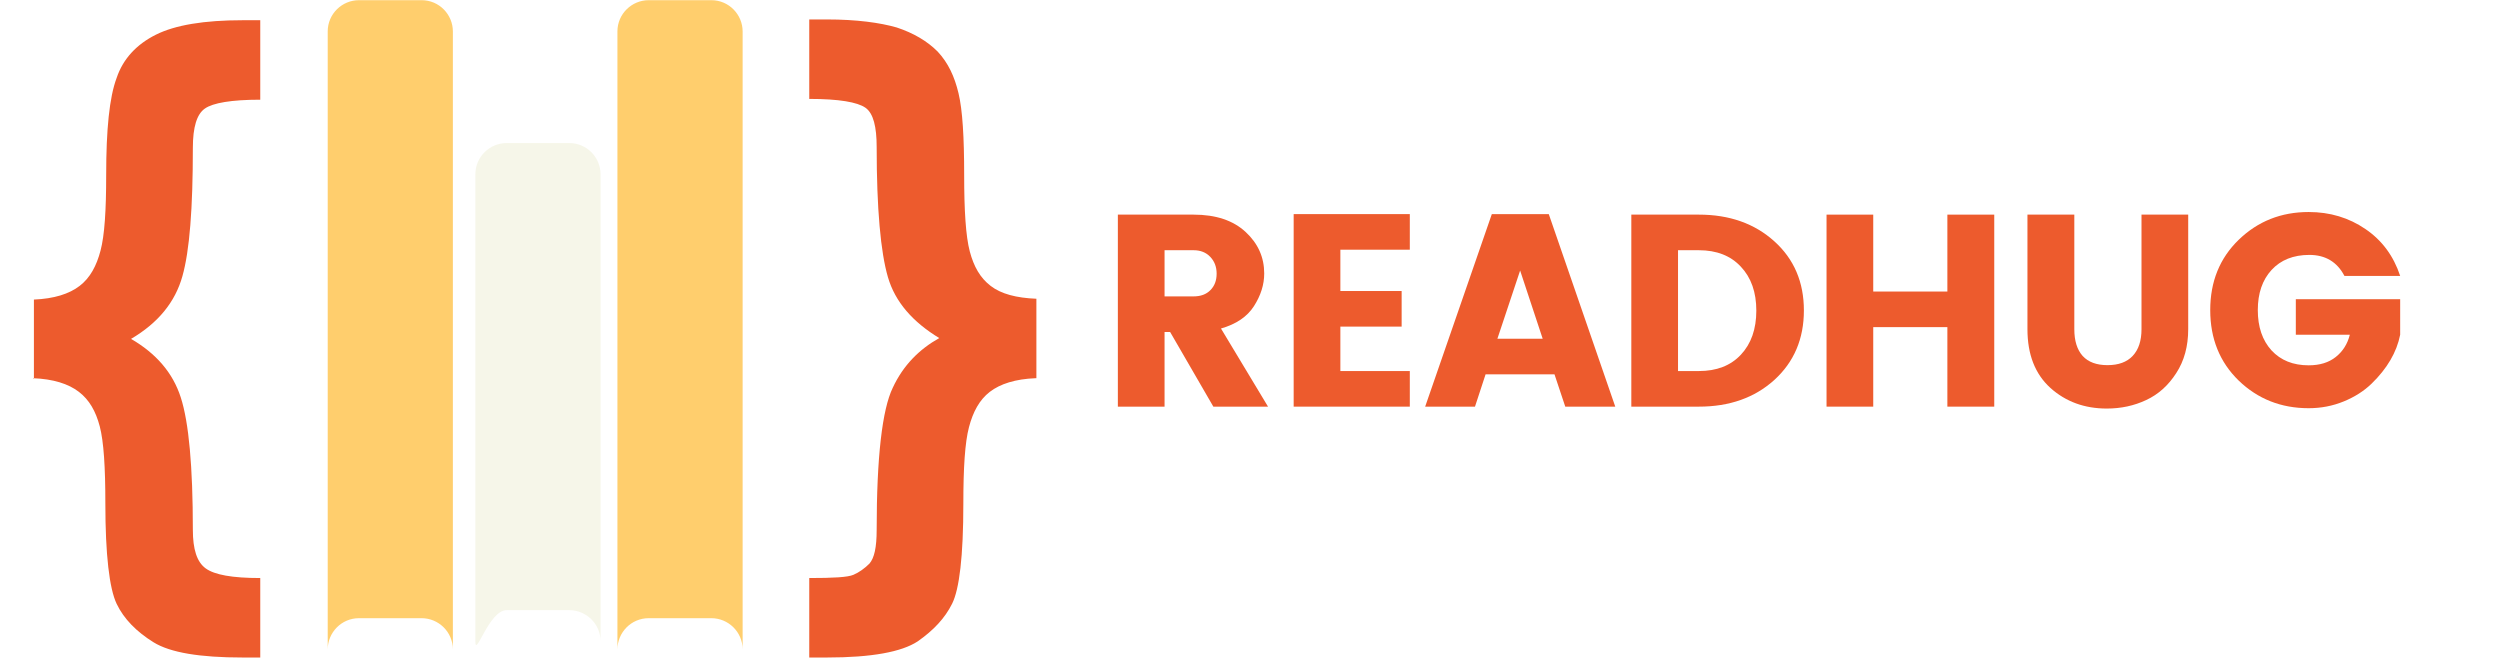
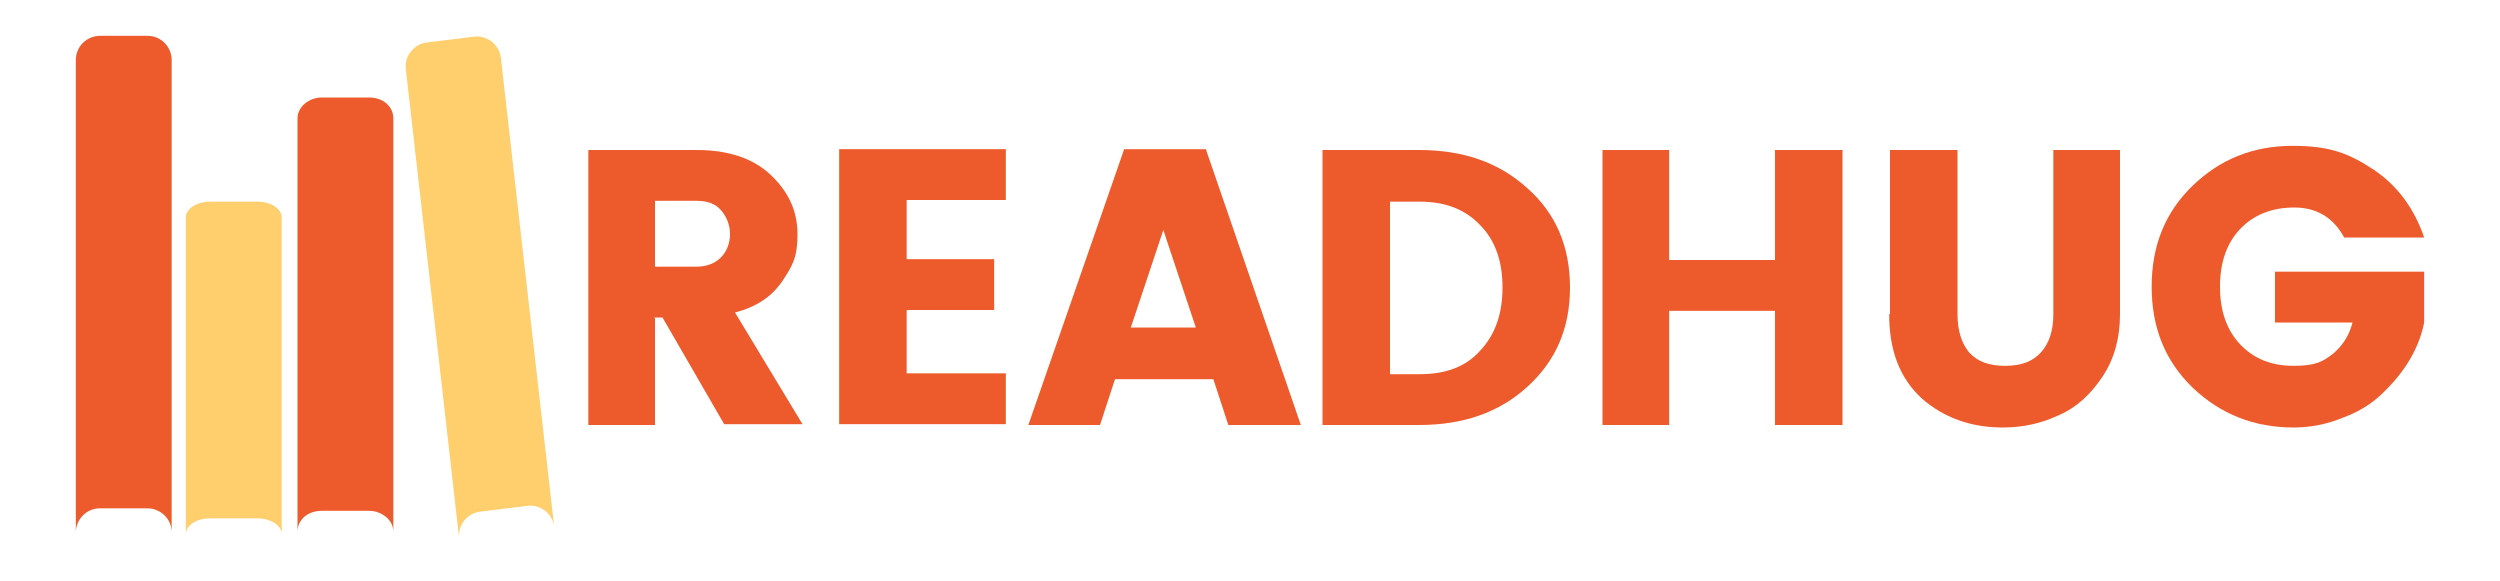
- <svg xmlns="http://www.w3.org/2000/svg" width="300" zoomAndPan="magnify" viewBox="0 0 224.88 60" height="80" preserveAspectRatio="xMidYMid meet" version="1.0">
-   <defs>
-     <g />
-     <clipPath id="e69e5026b2">
-       <path d="M 2 1 L 94 1 L 94 59.234 L 2 59.234 Z M 2 1 " clip-rule="nonzero" />
-     </clipPath>
-     <clipPath id="be8457b080">
-       <path d="M 29 0.016 L 41 0.016 L 41 59 L 29 59 Z M 29 0.016 " clip-rule="nonzero" />
-     </clipPath>
-     <clipPath id="77ff4cf958">
-       <path d="M 55 0.016 L 67 0.016 L 67 59 L 55 59 Z M 55 0.016 " clip-rule="nonzero" />
-     </clipPath>
-   </defs>
-   <g clip-path="url(#e69e5026b2)">
-     <path fill="#ed5b2d" d="M 93.215 34.039 L 93.215 26.887 C 91.41 26.816 90.035 26.453 89.098 25.73 C 88.156 25.008 87.582 23.996 87.219 22.625 C 86.859 21.254 86.715 18.941 86.715 15.762 C 86.715 12.367 86.57 9.91 86.207 8.395 C 85.848 6.879 85.27 5.648 84.328 4.641 C 83.391 3.699 82.164 2.977 80.645 2.473 C 79.129 2.039 77.035 1.75 74.363 1.75 L 72.773 1.75 L 72.773 8.902 C 75.445 8.902 77.105 9.191 77.828 9.695 C 78.551 10.199 78.84 11.43 78.84 13.234 C 78.84 18.797 79.199 22.699 79.852 24.938 C 80.5 27.176 82.09 28.98 84.473 30.426 C 82.668 31.438 81.223 32.883 80.285 34.906 C 79.344 36.855 78.84 41.117 78.84 47.691 C 78.84 49.281 78.625 50.219 78.191 50.723 C 77.758 51.156 77.25 51.52 76.746 51.734 C 76.238 51.953 74.938 52.023 72.773 52.023 L 72.773 59.176 L 74.363 59.176 C 78.406 59.176 81.078 58.672 82.523 57.73 C 83.969 56.719 84.98 55.637 85.629 54.336 C 86.281 53.035 86.641 50.074 86.641 45.309 C 86.641 42.129 86.785 39.816 87.148 38.445 C 87.508 37.07 88.086 35.988 89.023 35.266 C 89.965 34.543 91.336 34.109 93.141 34.039 Z M 2.922 34.039 C 4.727 34.109 6.102 34.543 7.039 35.266 C 7.977 35.988 8.555 37 8.918 38.371 C 9.277 39.746 9.422 42.055 9.422 45.309 C 9.422 49.93 9.785 52.965 10.434 54.336 C 11.086 55.707 12.238 56.863 13.758 57.805 C 15.273 58.742 17.945 59.176 21.773 59.176 L 23.363 59.176 L 23.363 52.023 C 20.836 52.023 19.246 51.734 18.453 51.156 C 17.656 50.578 17.297 49.426 17.297 47.691 C 17.297 41.984 16.934 38.012 16.211 35.773 C 15.492 33.531 13.973 31.801 11.734 30.5 C 14.191 29.055 15.707 27.176 16.355 24.863 C 17.008 22.555 17.297 18.727 17.297 13.309 C 17.297 11.43 17.656 10.273 18.379 9.77 C 19.102 9.262 20.762 8.973 23.363 8.973 L 23.363 1.82 L 21.773 1.82 C 18.309 1.82 15.707 2.254 13.973 3.121 C 12.238 3.988 11.012 5.289 10.434 7.023 C 9.785 8.758 9.496 11.645 9.496 15.762 C 9.496 18.941 9.352 21.18 8.988 22.555 C 8.629 23.926 8.051 25.008 7.109 25.73 C 6.172 26.453 4.801 26.887 2.992 26.961 L 2.992 34.109 Z M 2.922 34.039 " fill-opacity="1" fill-rule="nonzero" />
-   </g>
-   <g clip-path="url(#be8457b080)">
-     <path fill="#ffce6d" d="M 32.25 55.637 L 37.883 55.637 C 39.398 55.637 40.699 56.863 40.699 58.453 L 40.699 2.832 C 40.699 1.316 39.473 0.016 37.883 0.016 L 32.25 0.016 C 30.73 0.016 29.434 1.242 29.434 2.832 L 29.434 58.453 C 29.434 56.938 30.66 55.637 32.25 55.637 Z M 32.25 55.637 " fill-opacity="1" fill-rule="evenodd" />
-   </g>
-   <path fill="#f6f6e9" d="M 45.539 54.914 L 51.176 54.914 C 52.691 54.914 53.992 56.141 53.992 57.73 L 53.992 15.691 C 53.992 14.176 52.762 12.875 51.176 12.875 L 45.539 12.875 C 44.023 12.875 42.723 14.102 42.723 15.691 L 42.723 57.73 C 42.723 59.25 43.949 54.914 45.539 54.914 Z M 45.539 54.914 " fill-opacity="1" fill-rule="evenodd" />
-   <g clip-path="url(#77ff4cf958)">
-     <path fill="#ffce6d" d="M 58.324 55.637 L 63.961 55.637 C 65.477 55.637 66.777 56.863 66.777 58.453 L 66.777 2.832 C 66.777 1.316 65.547 0.016 63.961 0.016 L 58.324 0.016 C 56.809 0.016 55.508 1.242 55.508 2.832 L 55.508 58.453 C 55.508 56.938 56.734 55.637 58.324 55.637 Z M 58.324 55.637 " fill-opacity="1" fill-rule="evenodd" />
-   </g>
-   <g fill="#ed5b2d" fill-opacity="1">
-     <g transform="translate(98.70344, 36.59752)">
+ <svg xmlns="http://www.w3.org/2000/svg" version="1.1" viewBox="0 0 300 69.7">
+   <g>
+     <g id="katman_1">
      <g>
-         <path d="M 6.047 -6.719 L 6.047 0 L 1.844 0 L 1.844 -17.281 L 8.656 -17.281 C 10.664 -17.281 12.227 -16.758 13.344 -15.719 C 14.457 -14.688 15.016 -13.441 15.016 -11.984 C 15.016 -10.984 14.707 -10.004 14.094 -9.047 C 13.488 -8.098 12.5 -7.426 11.125 -7.031 L 15.359 0 L 10.438 0 L 6.547 -6.719 Z M 6.047 -14.078 L 6.047 -9.922 L 8.656 -9.922 C 9.301 -9.922 9.805 -10.109 10.172 -10.484 C 10.547 -10.859 10.734 -11.352 10.734 -11.969 C 10.734 -12.582 10.539 -13.086 10.156 -13.484 C 9.781 -13.879 9.281 -14.078 8.656 -14.078 Z M 6.047 -14.078 " />
+         <path fill="#ed5b2d" d="M78.6,38.2v12.8h-8V18h13c3.8,0,6.8,1,8.9,3,2.1,2,3.2,4.3,3.2,7.1s-.6,3.8-1.8,5.6c-1.2,1.8-3,3.1-5.7,3.8l8.1,13.4h-9.4l-7.4-12.8h-1ZM78.6,24.1v7.9h5c1.2,0,2.2-.4,2.9-1.1.7-.7,1.1-1.7,1.1-2.8s-.4-2.1-1.1-2.9c-.7-.8-1.7-1.1-2.9-1.1h-5Z" />
+         <path fill="#ed5b2d" d="M120.7,17.9v6.1h-11.9v7.1h10.5v6.1h-10.5v7.6h11.9v6.1h-20V17.9h20Z" />
+         <path fill="#ed5b2d" d="M147.4,51l-1.8-5.5h-11.8l-1.8,5.5h-8.6l11.5-33.1h9.8l11.4,33.1h-8.6ZM135.7,39.3h7.8l-3.9-11.7-3.9,11.7Z" />
+         <path fill="#ed5b2d" d="M166.8,44.9h3.6c3.1,0,5.5-.9,7.2-2.8,1.8-1.9,2.7-4.4,2.7-7.6s-.9-5.7-2.7-7.5c-1.8-1.9-4.2-2.8-7.2-2.8h-3.6v20.8ZM170.3,18c5.3,0,9.6,1.5,13,4.6,3.4,3,5.1,7,5.1,11.9s-1.7,8.8-5.1,11.9c-3.4,3.1-7.7,4.6-13,4.6h-11.6V18h11.6Z" />
+         <path fill="#ed5b2d" d="M213,18h8.1v33h-8.1v-13.7h-12.7v13.7h-8V18h8v13.2h12.7v-13.2Z" />
+         <path fill="#ed5b2d" d="M226.8,37.7v-19.7h8.1v19.7c0,2,.5,3.5,1.4,4.6,1,1.1,2.4,1.6,4.3,1.6s3.3-.5,4.3-1.6c1-1.1,1.5-2.6,1.5-4.6v-19.7h8v19.7c0,2.9-.7,5.4-2.1,7.5-1.4,2.1-3.1,3.7-5.2,4.6-2.1,1-4.3,1.5-6.8,1.5-3.8,0-7.1-1.2-9.7-3.5-2.6-2.4-3.9-5.7-3.9-10.1Z" />
+         <path fill="#ed5b2d" d="M263.1,46.5c-3.3-3.2-4.9-7.2-4.9-12.1s1.6-8.9,4.9-12.1c3.3-3.2,7.3-4.8,12-4.8s6.9,1,9.8,2.9c2.8,1.9,4.8,4.6,6,8.1h-9.6c-1.3-2.4-3.3-3.6-6-3.6s-4.9.9-6.5,2.6c-1.6,1.7-2.4,4-2.4,6.9s.8,5.2,2.4,6.9c1.6,1.7,3.7,2.6,6.4,2.6s3.5-.5,4.7-1.4c1.2-1,2-2.2,2.4-3.8h-9.3v-6.1h17.9v6.1c-.6,3-2.2,5.8-4.9,8.4-1.3,1.3-2.9,2.3-4.8,3-1.9.8-3.9,1.2-6,1.2-4.7,0-8.7-1.6-12-4.7Z" />
      </g>
-     </g>
-   </g>
-   <g fill="#ed5b2d" fill-opacity="1">
-     <g transform="translate(114.5257, 36.59752)">
      <g>
-         <path d="M 12.297 -17.328 L 12.297 -14.125 L 6.047 -14.125 L 6.047 -10.406 L 11.562 -10.406 L 11.562 -7.203 L 6.047 -7.203 L 6.047 -3.203 L 12.297 -3.203 L 12.297 0 L 1.844 0 L 1.844 -17.328 Z M 12.297 -17.328 " />
-       </g>
-     </g>
-   </g>
-   <g fill="#ed5b2d" fill-opacity="1">
-     <g transform="translate(127.9857, 36.59752)">
-       <g>
-         <path d="M 12.828 0 L 11.859 -2.906 L 5.656 -2.906 L 4.703 0 L 0.219 0 L 6.219 -17.328 L 11.344 -17.328 L 17.328 0 Z M 6.719 -6.109 L 10.797 -6.109 L 8.766 -12.25 Z M 6.719 -6.109 " />
-       </g>
-     </g>
-   </g>
-   <g fill="#ed5b2d" fill-opacity="1">
-     <g transform="translate(144.9152, 36.59752)">
-       <g>
-         <path d="M 6.047 -3.203 L 7.922 -3.203 C 9.523 -3.203 10.785 -3.691 11.703 -4.672 C 12.629 -5.66 13.094 -6.984 13.094 -8.641 C 13.094 -10.297 12.629 -11.613 11.703 -12.594 C 10.785 -13.582 9.523 -14.078 7.922 -14.078 L 6.047 -14.078 Z M 7.922 -17.281 C 10.68 -17.281 12.945 -16.477 14.719 -14.875 C 16.488 -13.281 17.375 -11.207 17.375 -8.656 C 17.375 -6.102 16.488 -4.02 14.719 -2.406 C 12.945 -0.801 10.68 0 7.922 0 L 1.844 0 L 1.844 -17.281 Z M 7.922 -17.281 " />
-       </g>
-     </g>
-   </g>
-   <g fill="#ed5b2d" fill-opacity="1">
-     <g transform="translate(162.4846, 36.59752)">
-       <g>
-         <path d="M 12.719 -17.281 L 16.938 -17.281 L 16.938 0 L 12.719 0 L 12.719 -7.156 L 6.047 -7.156 L 6.047 0 L 1.844 0 L 1.844 -17.281 L 6.047 -17.281 L 6.047 -10.359 L 12.719 -10.359 Z M 12.719 -17.281 " />
-       </g>
-     </g>
-   </g>
-   <g fill="#ed5b2d" fill-opacity="1">
-     <g transform="translate(180.6445, 36.59752)">
-       <g>
-         <path d="M 1.766 -6.969 L 1.766 -17.281 L 5.984 -17.281 L 5.984 -6.969 C 5.984 -5.926 6.234 -5.125 6.734 -4.562 C 7.242 -4.008 7.988 -3.734 8.969 -3.734 C 9.957 -3.734 10.711 -4.008 11.234 -4.562 C 11.766 -5.125 12.031 -5.926 12.031 -6.969 L 12.031 -17.281 L 16.234 -17.281 L 16.234 -6.969 C 16.234 -5.438 15.875 -4.117 15.156 -3.016 C 14.445 -1.91 13.547 -1.102 12.453 -0.594 C 11.367 -0.082 10.188 0.172 8.906 0.172 C 6.906 0.172 5.211 -0.445 3.828 -1.688 C 2.453 -2.938 1.766 -4.695 1.766 -6.969 Z M 1.766 -6.969 " />
-       </g>
-     </g>
-   </g>
-   <g fill="#ed5b2d" fill-opacity="1">
-     <g transform="translate(198.017, 36.59752)">
-       <g>
-         <path d="M 3.406 -2.344 C 1.695 -4.008 0.844 -6.125 0.844 -8.688 C 0.844 -11.25 1.695 -13.359 3.406 -15.016 C 5.125 -16.68 7.223 -17.516 9.703 -17.516 C 11.617 -17.516 13.32 -17.004 14.812 -15.984 C 16.301 -14.973 17.344 -13.566 17.938 -11.766 L 12.922 -11.766 C 12.266 -13.023 11.211 -13.656 9.766 -13.656 C 8.328 -13.656 7.191 -13.203 6.359 -12.297 C 5.535 -11.398 5.125 -10.195 5.125 -8.688 C 5.125 -7.176 5.535 -5.969 6.359 -5.062 C 7.191 -4.164 8.305 -3.719 9.703 -3.719 C 10.703 -3.719 11.516 -3.969 12.141 -4.469 C 12.773 -4.969 13.195 -5.633 13.406 -6.469 L 8.547 -6.469 L 8.547 -9.672 L 17.938 -9.672 L 17.938 -6.469 C 17.625 -4.895 16.766 -3.426 15.359 -2.062 C 14.68 -1.406 13.848 -0.875 12.859 -0.469 C 11.867 -0.062 10.816 0.141 9.703 0.141 C 7.223 0.141 5.125 -0.688 3.406 -2.344 Z M 3.406 -2.344 " />
+         <path fill="#ed5b2d" fillRule="evenodd" d="M12,61h5.7c1.5,0,2.9,1.2,2.9,2.9V7.2c0-1.5-1.2-2.9-2.9-2.9h-5.7c-1.5,0-2.9,1.2-2.9,2.9v56.7c0-1.5,1.2-2.9,2.9-2.9Z" />
+         <path fill="#ed5b2d" fillRule="evenodd" d="M38.6,61.3h5.7c1.5,0,2.9,1.1,2.9,2.5V14.2c0-1.4-1.2-2.5-2.9-2.5h-5.7c-1.5,0-2.9,1.1-2.9,2.5v49.6c0-1.4,1.2-2.5,2.9-2.5h0Z" />
+         <path fill="#ffce6d" fillRule="evenodd" d="M25.2,62.2h5.7c1.5,0,2.9.8,2.9,1.9V26.1c0-1-1.2-1.9-2.9-1.9h-5.7c-1.5,0-2.9.8-2.9,1.9v38c0-1,1.2-1.9,2.9-1.9h0Z" />
+         <path fill="#ffce6d" fillRule="evenodd" d="M57.6,61.4l5.7-.7c1.5-.2,3,.9,3.2,2.5l-6.4-56.3c-.2-1.5-1.6-2.7-3.2-2.5l-5.7.7c-1.5.2-2.7,1.6-2.5,3.2l6.4,56.3c-.2-1.5.9-3,2.5-3.2h0Z" />
      </g>
    </g>
  </g>
</svg>
